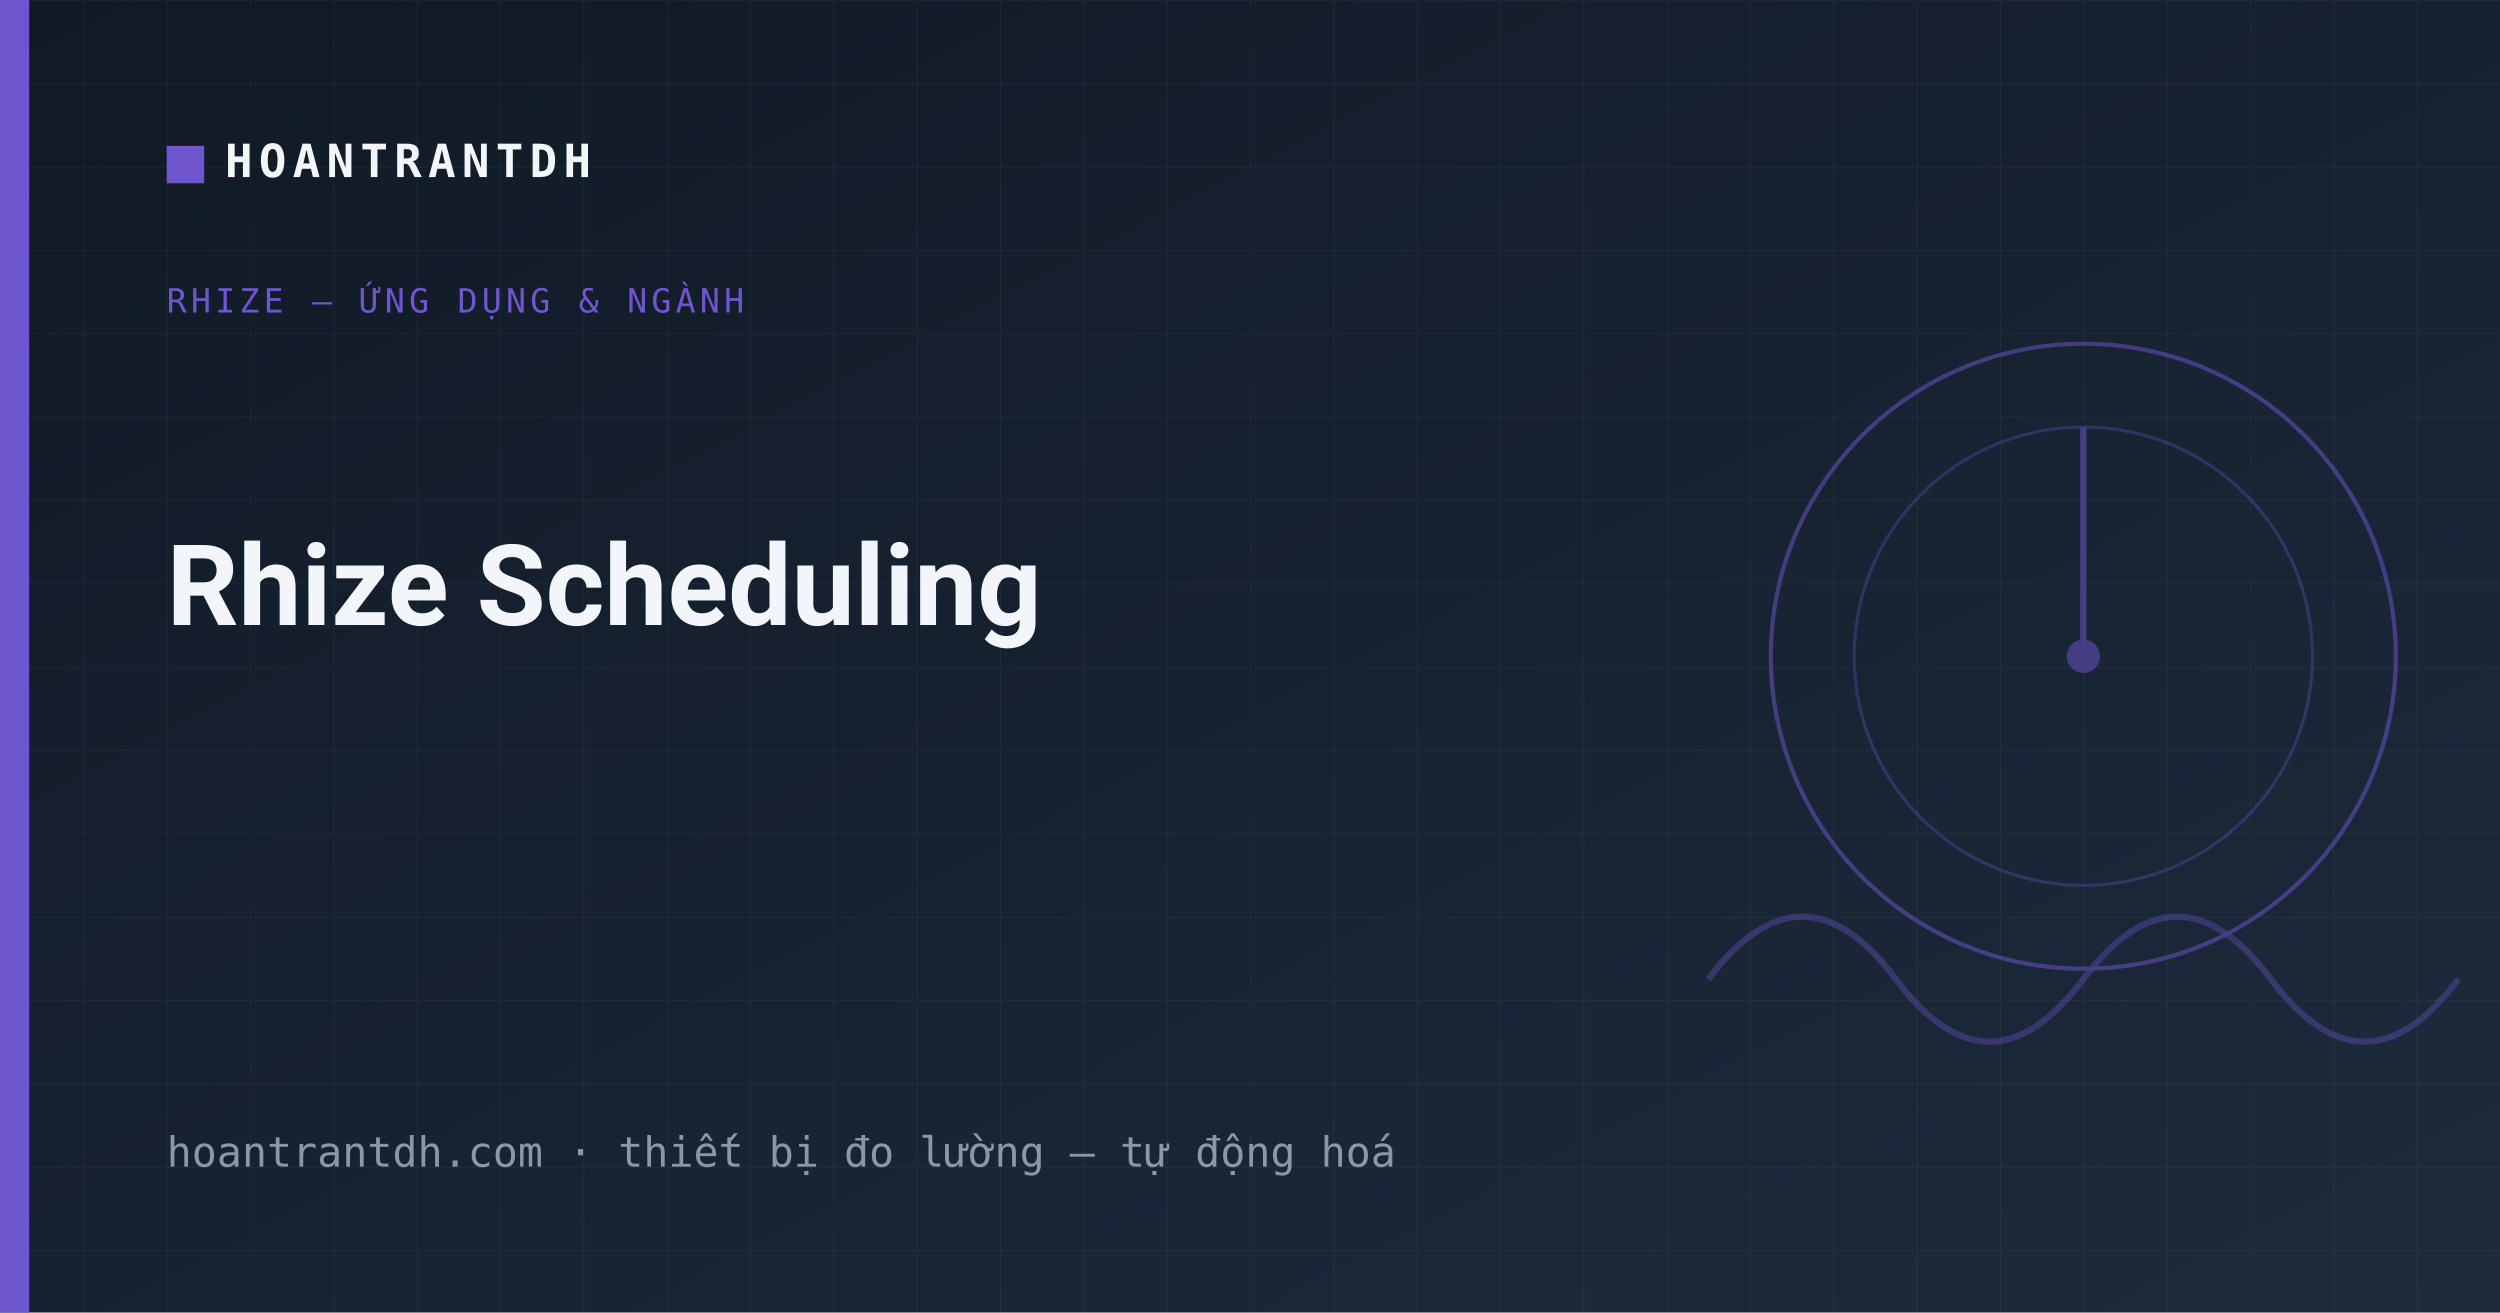
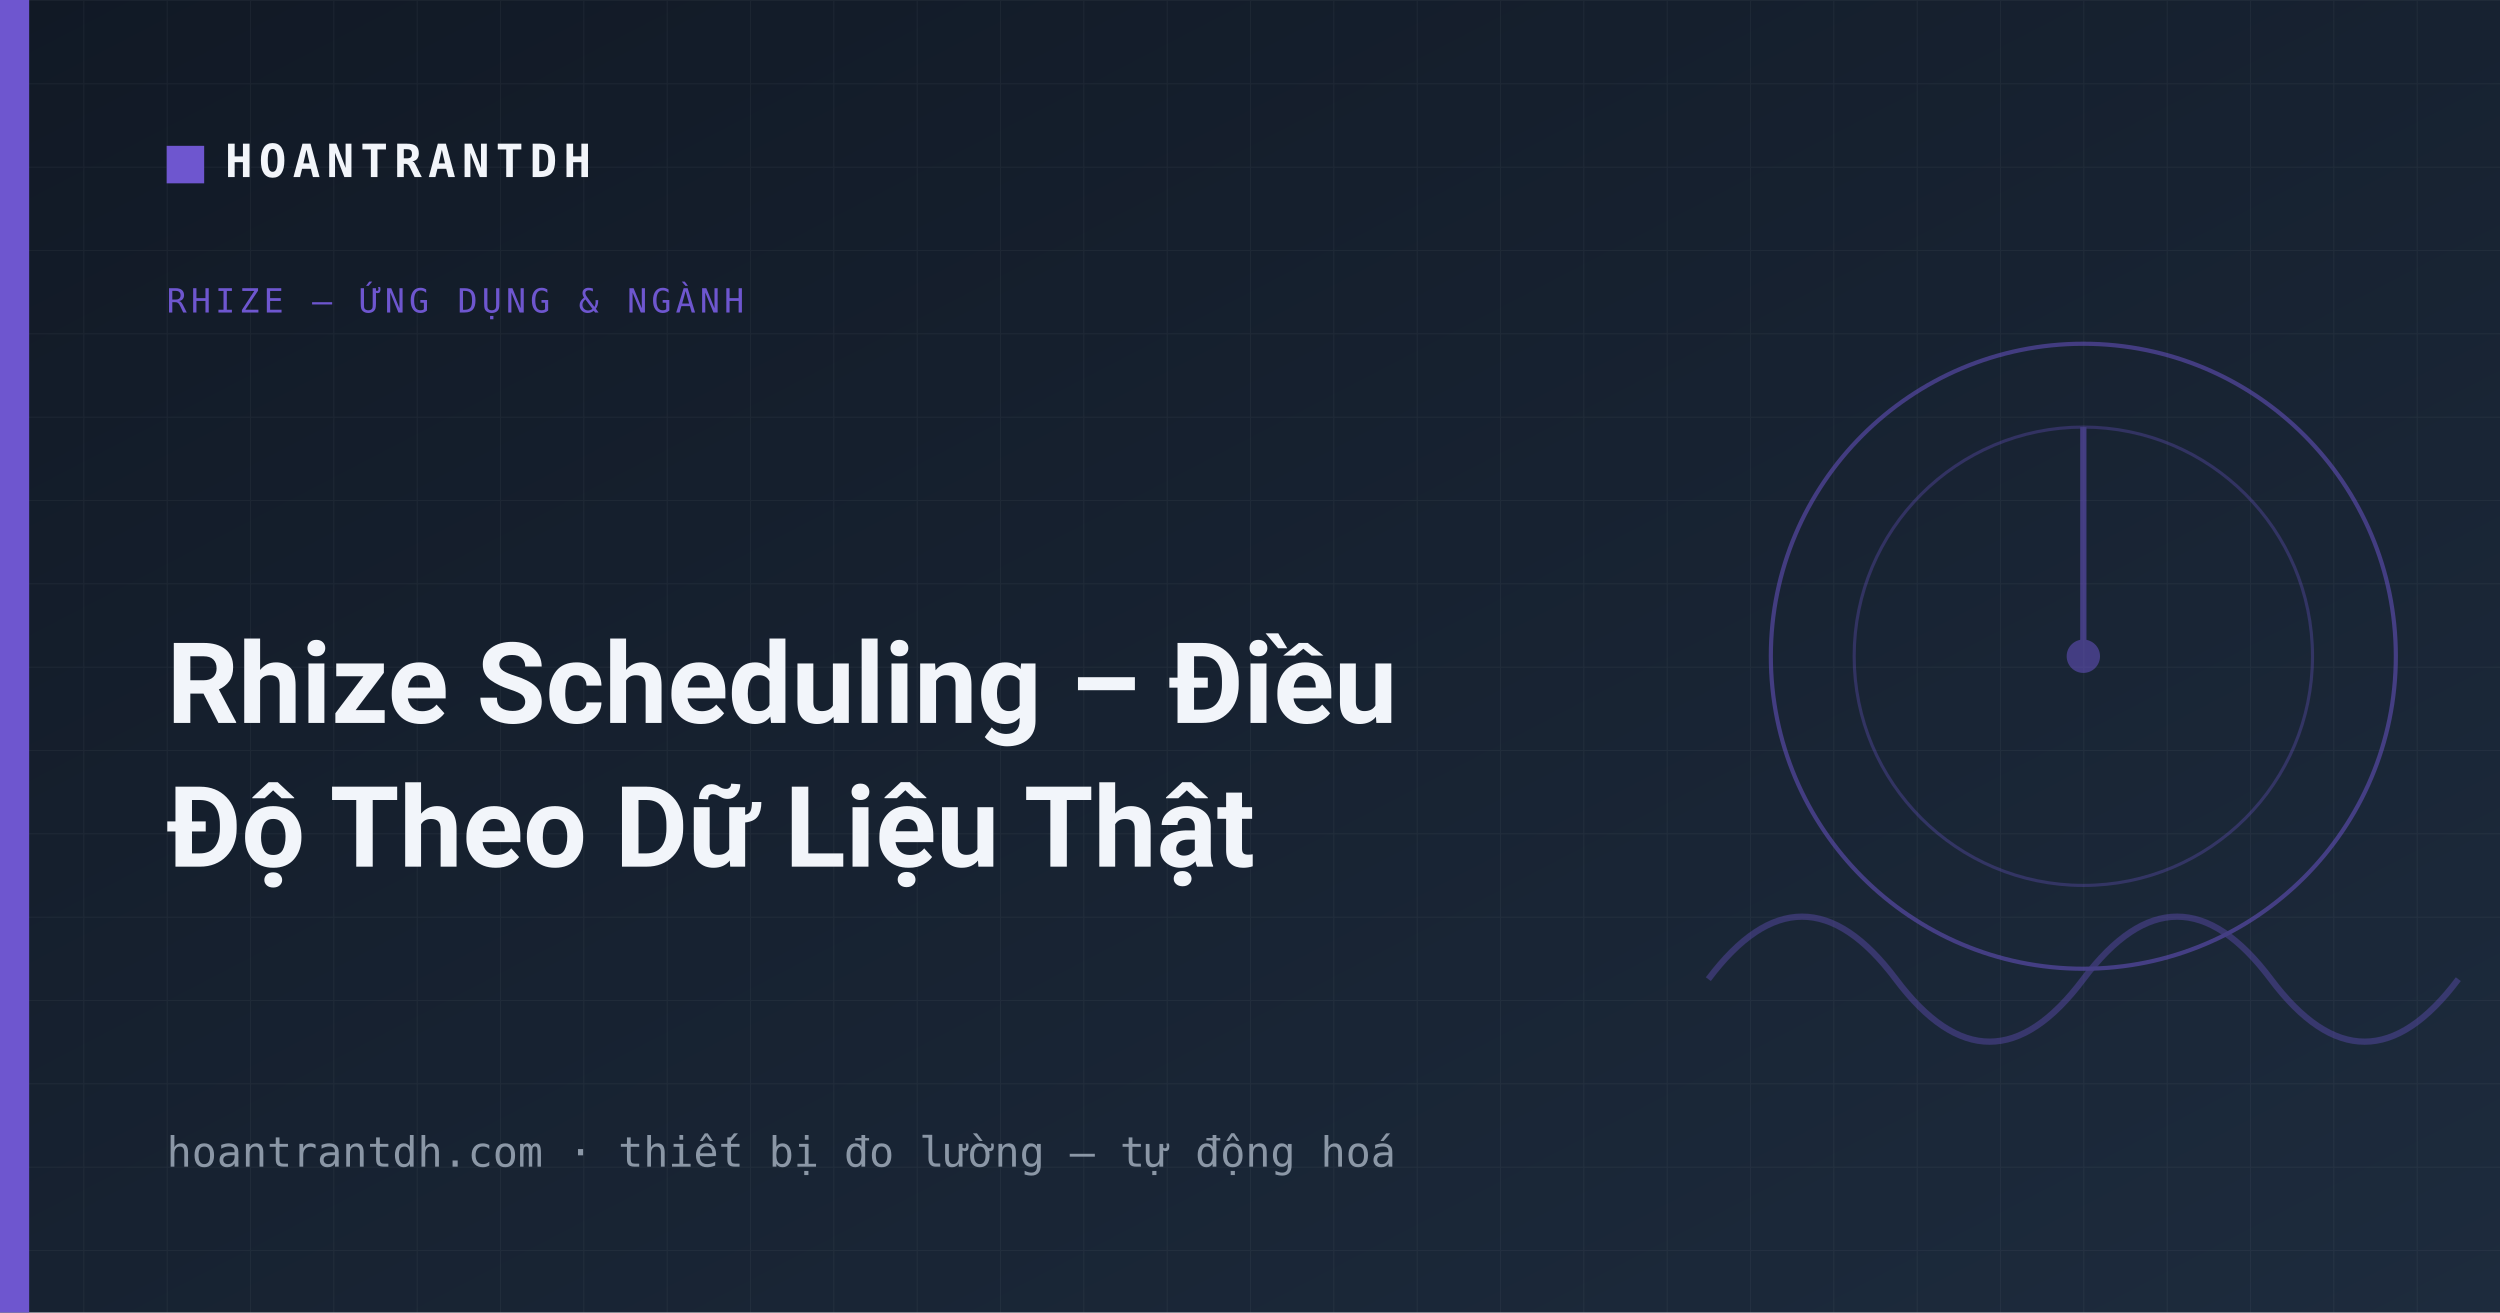
<svg xmlns="http://www.w3.org/2000/svg" width="1200" height="630" viewBox="0 0 1200 630" role="img">
  <defs>
    <linearGradient id="bg" x1="0" y1="0" x2="1" y2="1">
      <stop offset="0" stop-color="#111925" />
      <stop offset="1" stop-color="#1d2b3d" />
    </linearGradient>
    <pattern id="grid" width="40" height="40" patternUnits="userSpaceOnUse">
      <path d="M40 0H0V40" fill="none" stroke="#ffffff" stroke-opacity="0.04" stroke-width="1" />
    </pattern>
  </defs>
  <rect width="1200" height="630" fill="url(#bg)" />
  <rect width="1200" height="630" fill="url(#grid)" />
  <rect x="0" y="0" width="14" height="630" fill="#6E56CF" />
  <g opacity="0.5">
    <circle cx="1000" cy="315" r="150" fill="none" stroke="#6E56CF" stroke-width="2" />
    <circle cx="1000" cy="315" r="110" fill="none" stroke="#6E56CF" stroke-width="1.5" stroke-opacity="0.6" />
    <path d="M1000 315 L1000 205" stroke="#6E56CF" stroke-width="3" />
    <circle cx="1000" cy="315" r="8" fill="#6E56CF" />
    <path d="M820 470 q45 -60 90 0 t90 0 t90 0 t90 0" fill="none" stroke="#6E56CF" stroke-width="3" stroke-opacity="0.7" />
  </g>
  <g font-family="Consolas,Menlo,monospace">
    <rect x="80" y="70" width="18" height="18" fill="#6E56CF" />
    <text x="108" y="85" font-size="22" font-weight="700" letter-spacing="3" fill="#f2f5fa">HOANTRANTDH</text>
    <text x="80" y="150" font-size="16" letter-spacing="2" fill="#6E56CF">RHIZE — ỨNG DỤNG &amp; NGÀNH</text>
  </g>
-   <text x="80" y="300" font-family="Segoe UI,Roboto,Arial,sans-serif" font-size="54" font-weight="700" fill="#f2f5fa">Rhize Scheduling</text>
+   <text x="80" y="347" font-family="Segoe UI,Roboto,Arial,sans-serif" font-size="54" font-weight="700" fill="#f2f5fa">Rhize Scheduling – Điều</text>
+   <text x="80" y="416" font-family="Segoe UI,Roboto,Arial,sans-serif" font-size="54" font-weight="700" fill="#f2f5fa">Độ Theo Dữ Liệu Thật</text>
  <text x="80" y="560" font-family="Consolas,Menlo,monospace" font-size="20" fill="#8b97a6">hoantrantdh.com · thiết bị đo lường – tự động hoá</text>
</svg>
